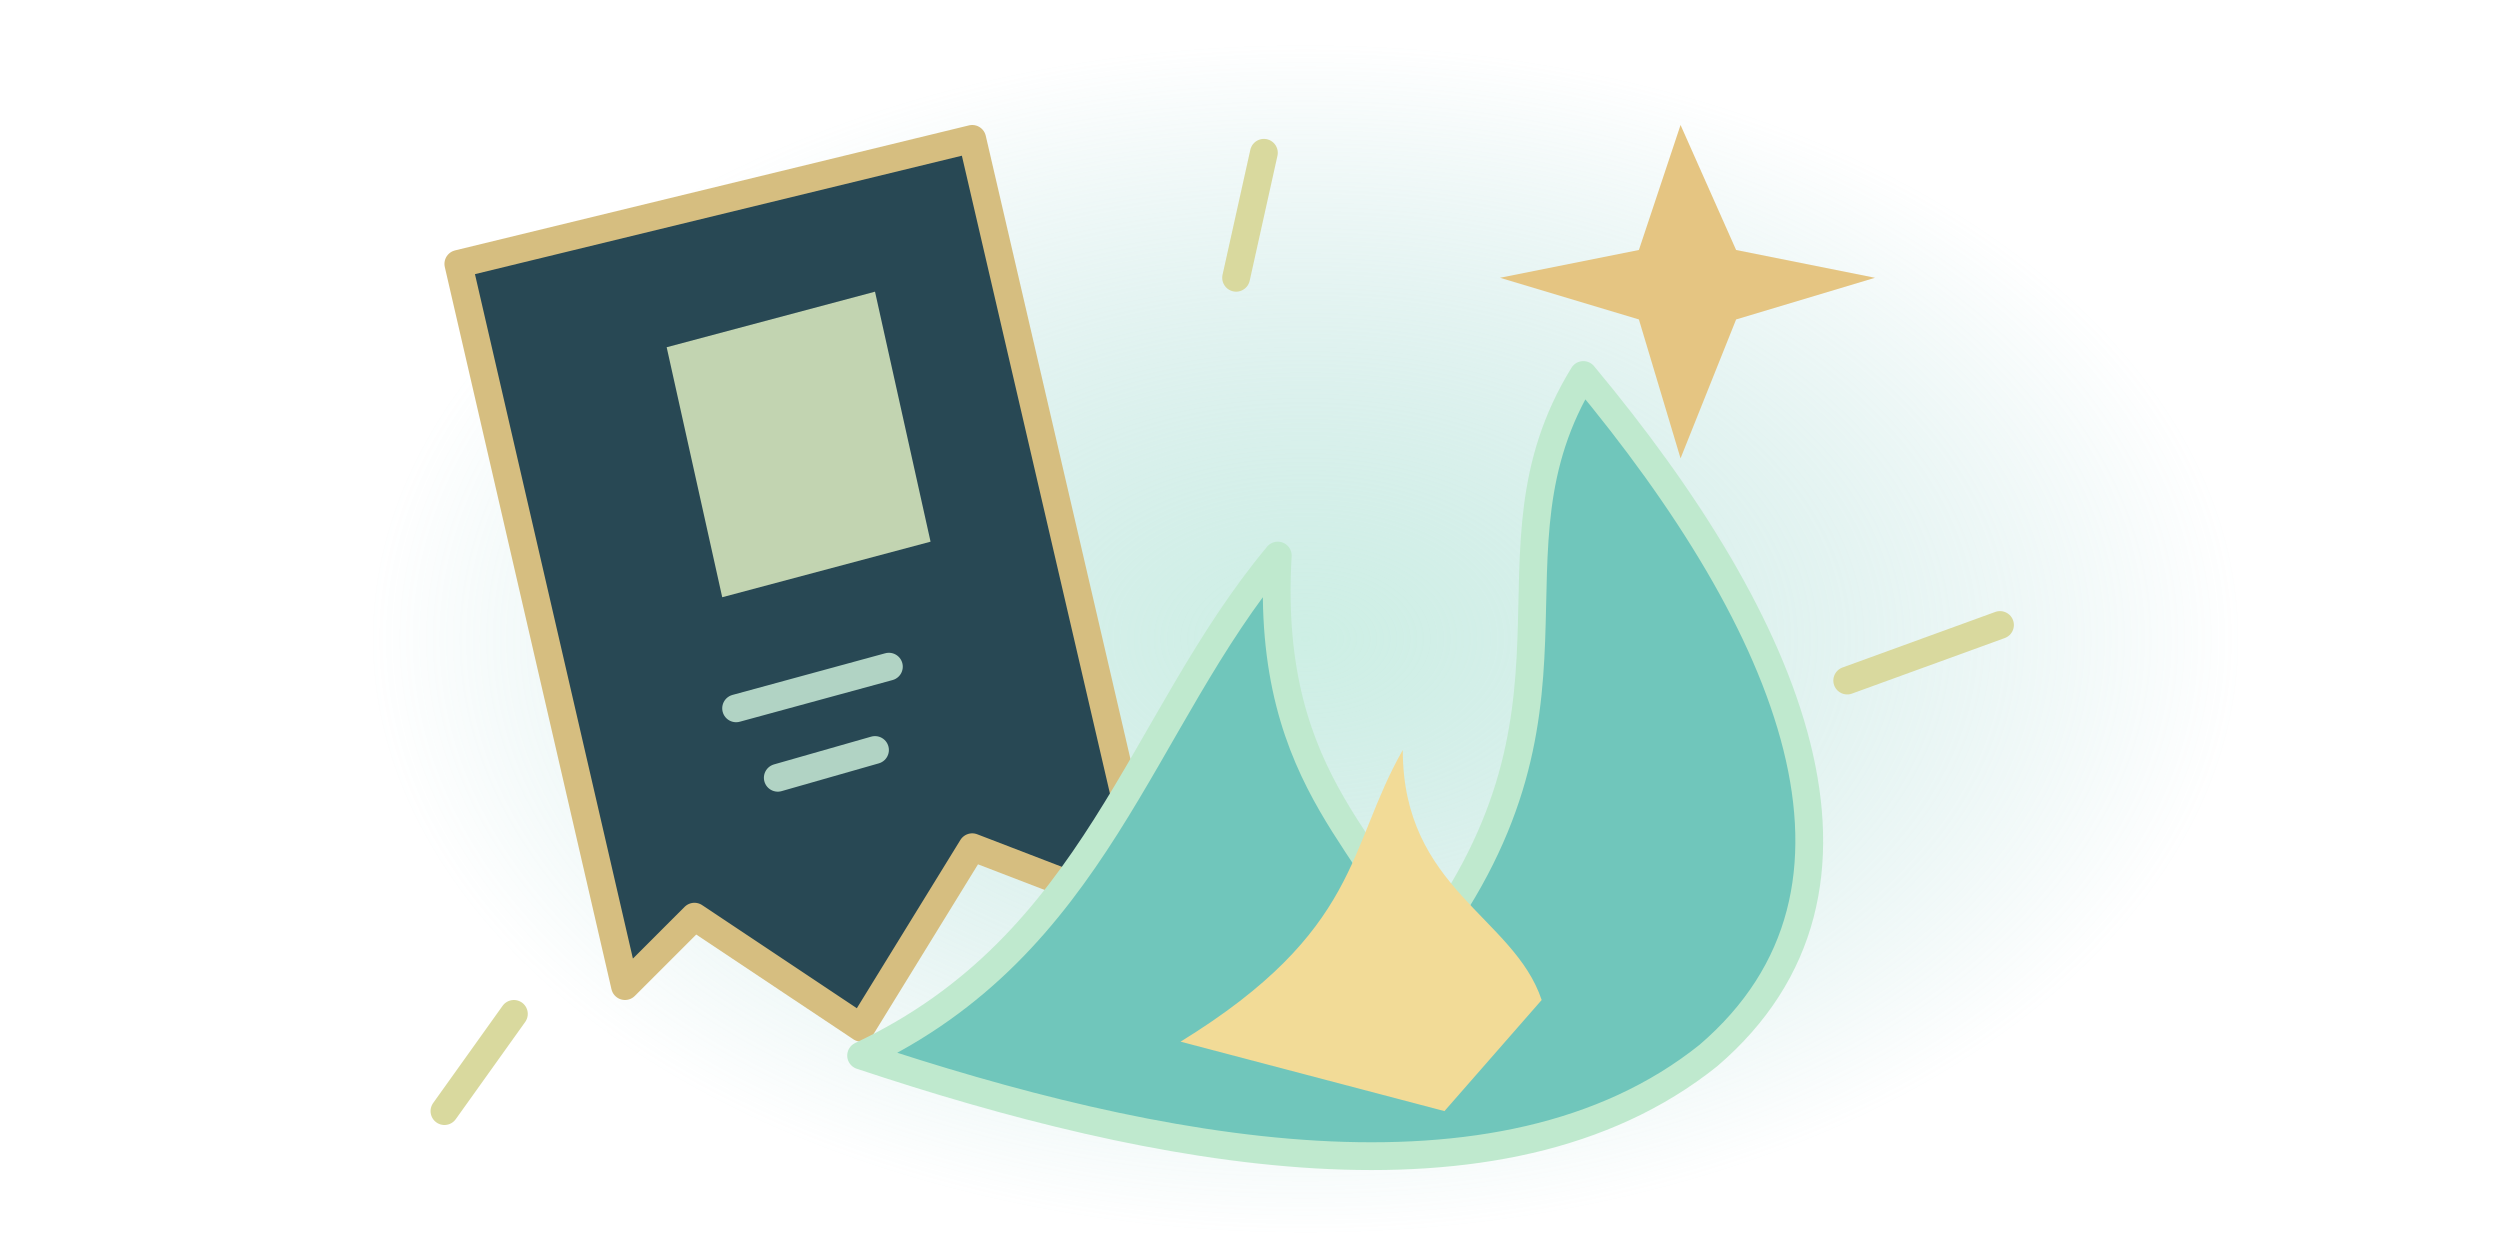
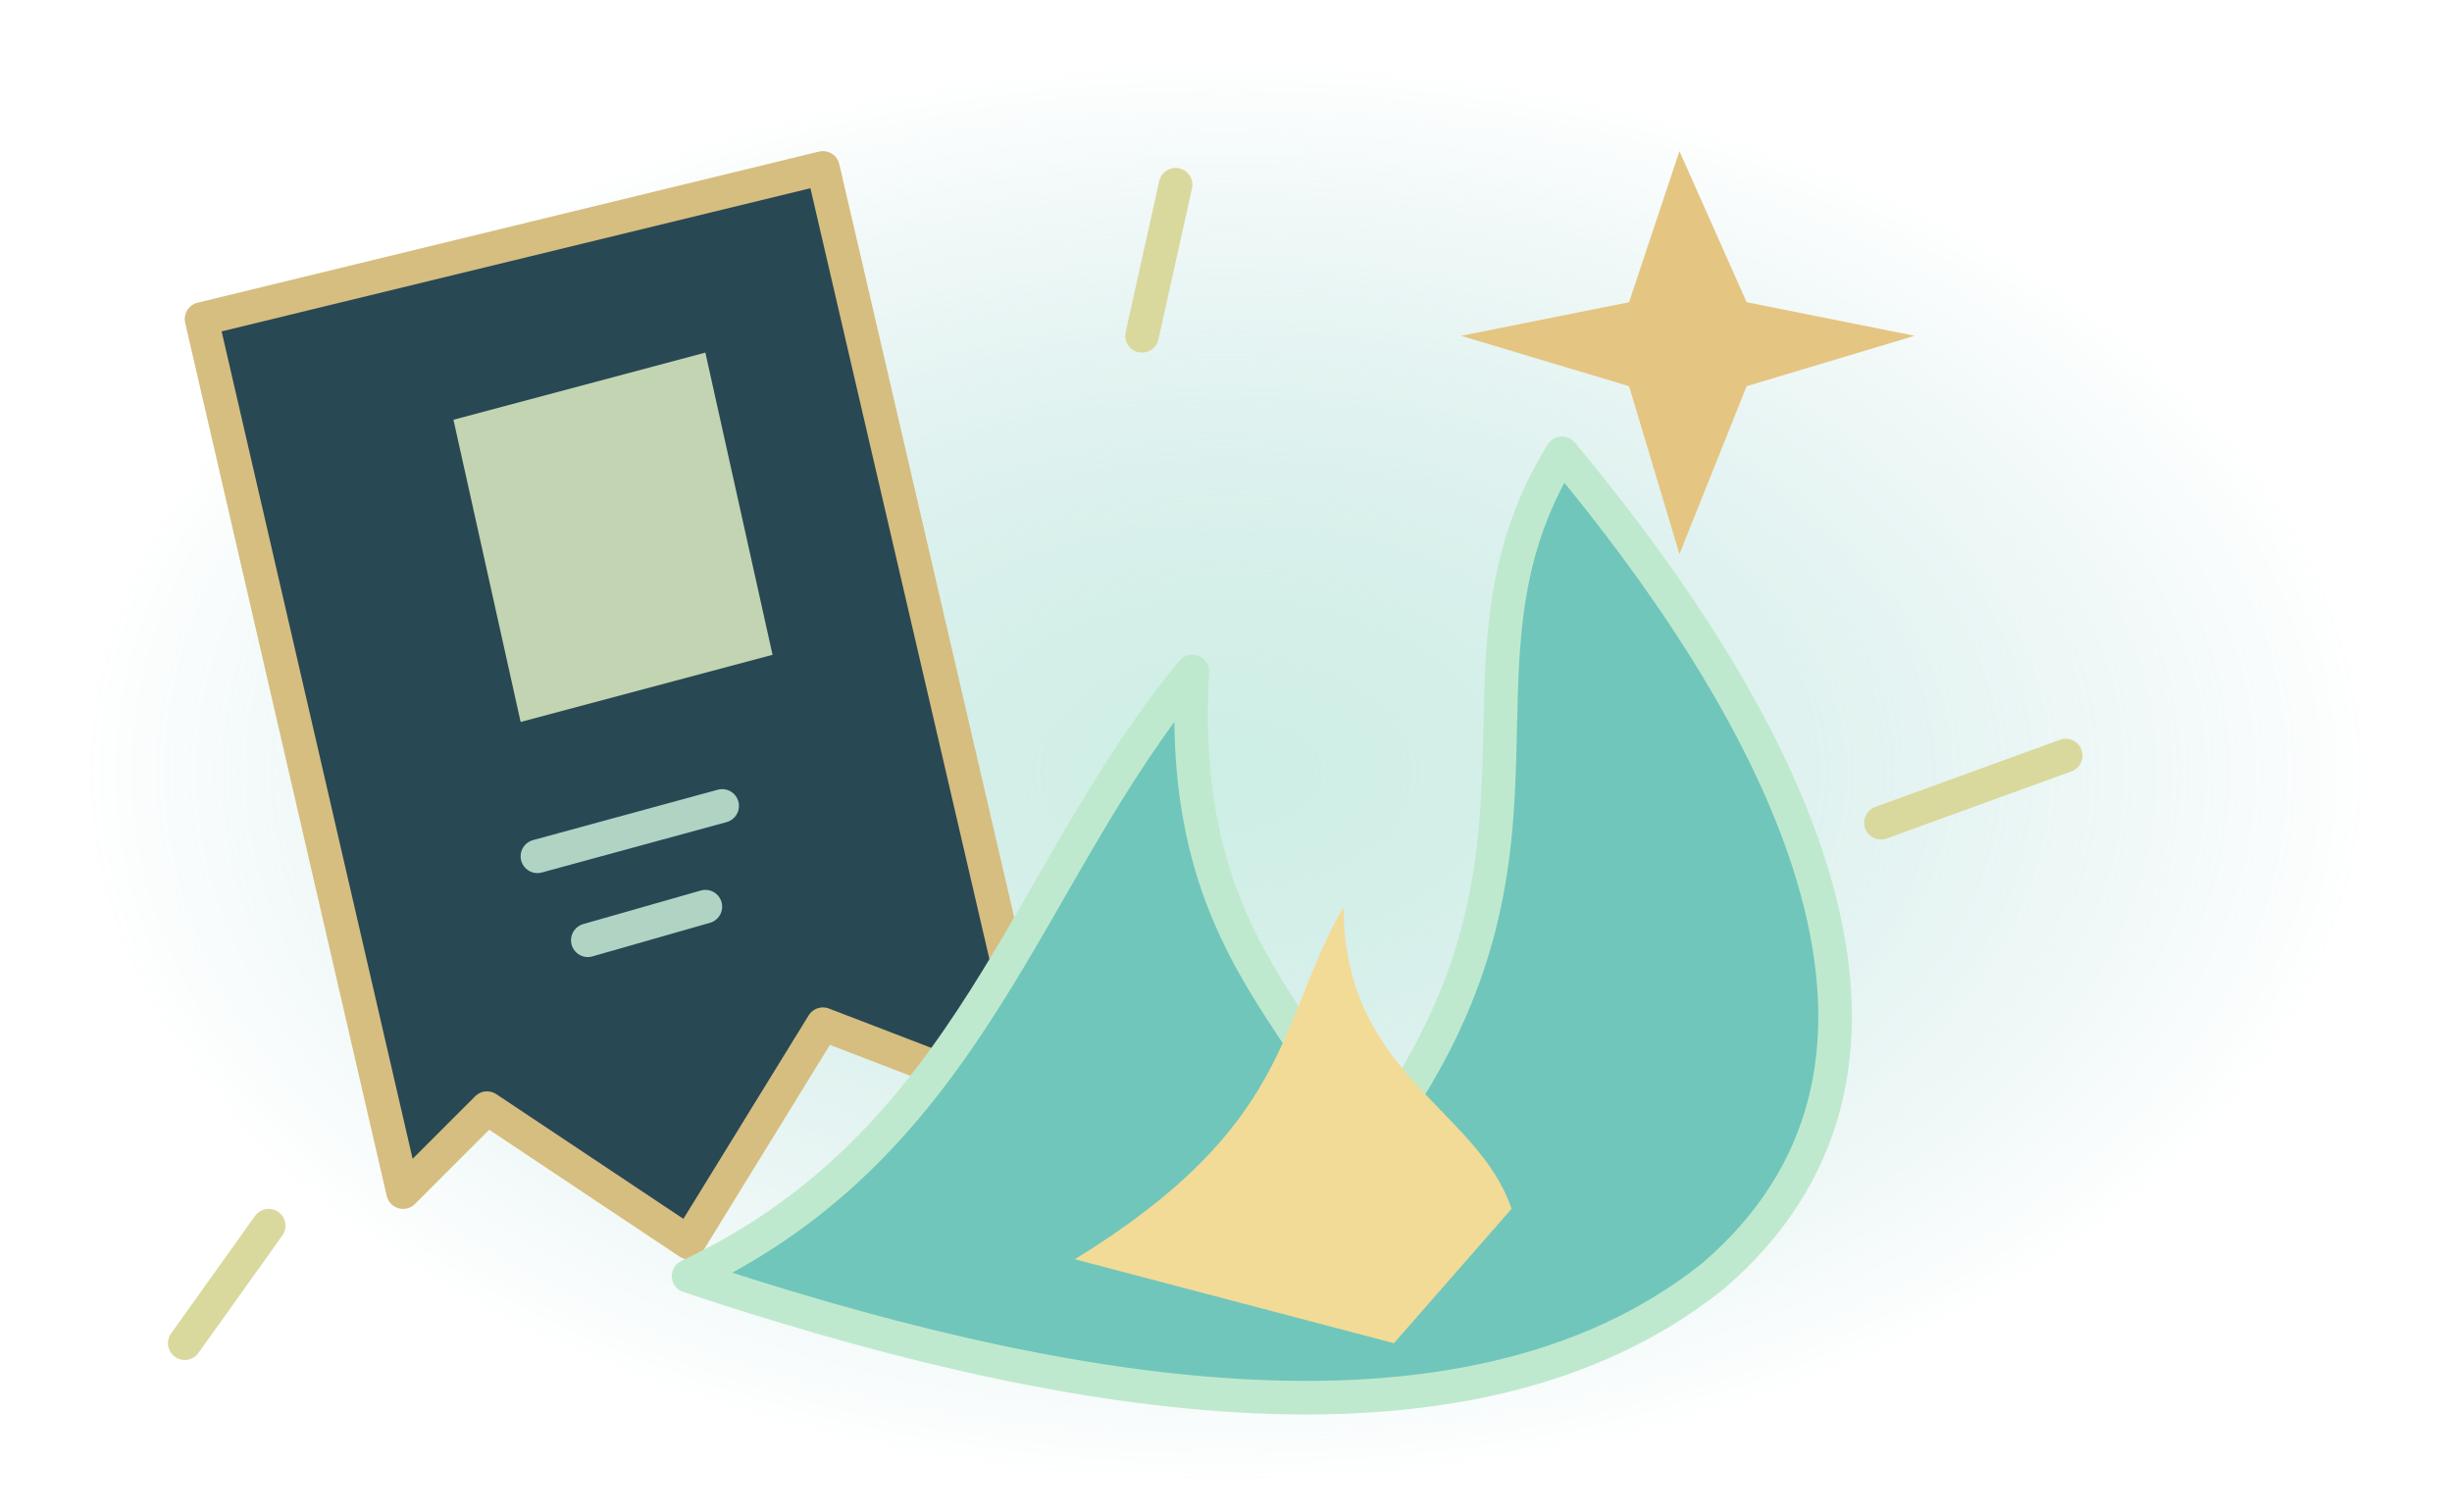
- <svg xmlns="http://www.w3.org/2000/svg" width="180" height="90" viewBox="0 0 180 90">
+ <svg xmlns="http://www.w3.org/2000/svg" width="146" height="90" viewBox="21 0 146 90">
  <defs>
    <radialGradient id="glow">
      <stop stop-color="#a5e2cf" stop-opacity=".55" />
      <stop offset="1" stop-color="#73bebc" stop-opacity="0" />
    </radialGradient>
  </defs>
  <ellipse cx="94" cy="46" rx="68" ry="43" fill="url(#glow)" />
  <g stroke-linecap="round" stroke-linejoin="round" stroke-width="2">
    <path d="m33 19 37-9 13 56-13-5-8 13-12-8-5 5Z" fill="#284854" stroke="#d6be80" />
    <path d="m48 25 15-4 4 18-15 4Z" fill="#c2d4b1" />
    <path d="m53 51 11-3m-8 8 7-2" stroke="#b1d3c4" />
    <path d="M62 76c17-8 20-24 30-36-1 17 8 21 10 29 14-18 4-29 12-42 15 18 23 37 9 49-15 12-40 7-61 0Z" fill="#70c6bb" stroke="#bfe9ce" />
    <path d="M85 75c13-8 12-14 16-21 0 10 8 12 10 18l-7 8Z" fill="#f2db97" stroke="none" />
    <path d="m121 9 4 9 10 2-10 3-4 10-3-10-10-3 10-2Z" fill="#e5c582" stroke="none" />
    <path d="m37 73-5 7m101-31 11-4m-55-25 2-9" stroke="#d9d99e" />
  </g>
</svg>
